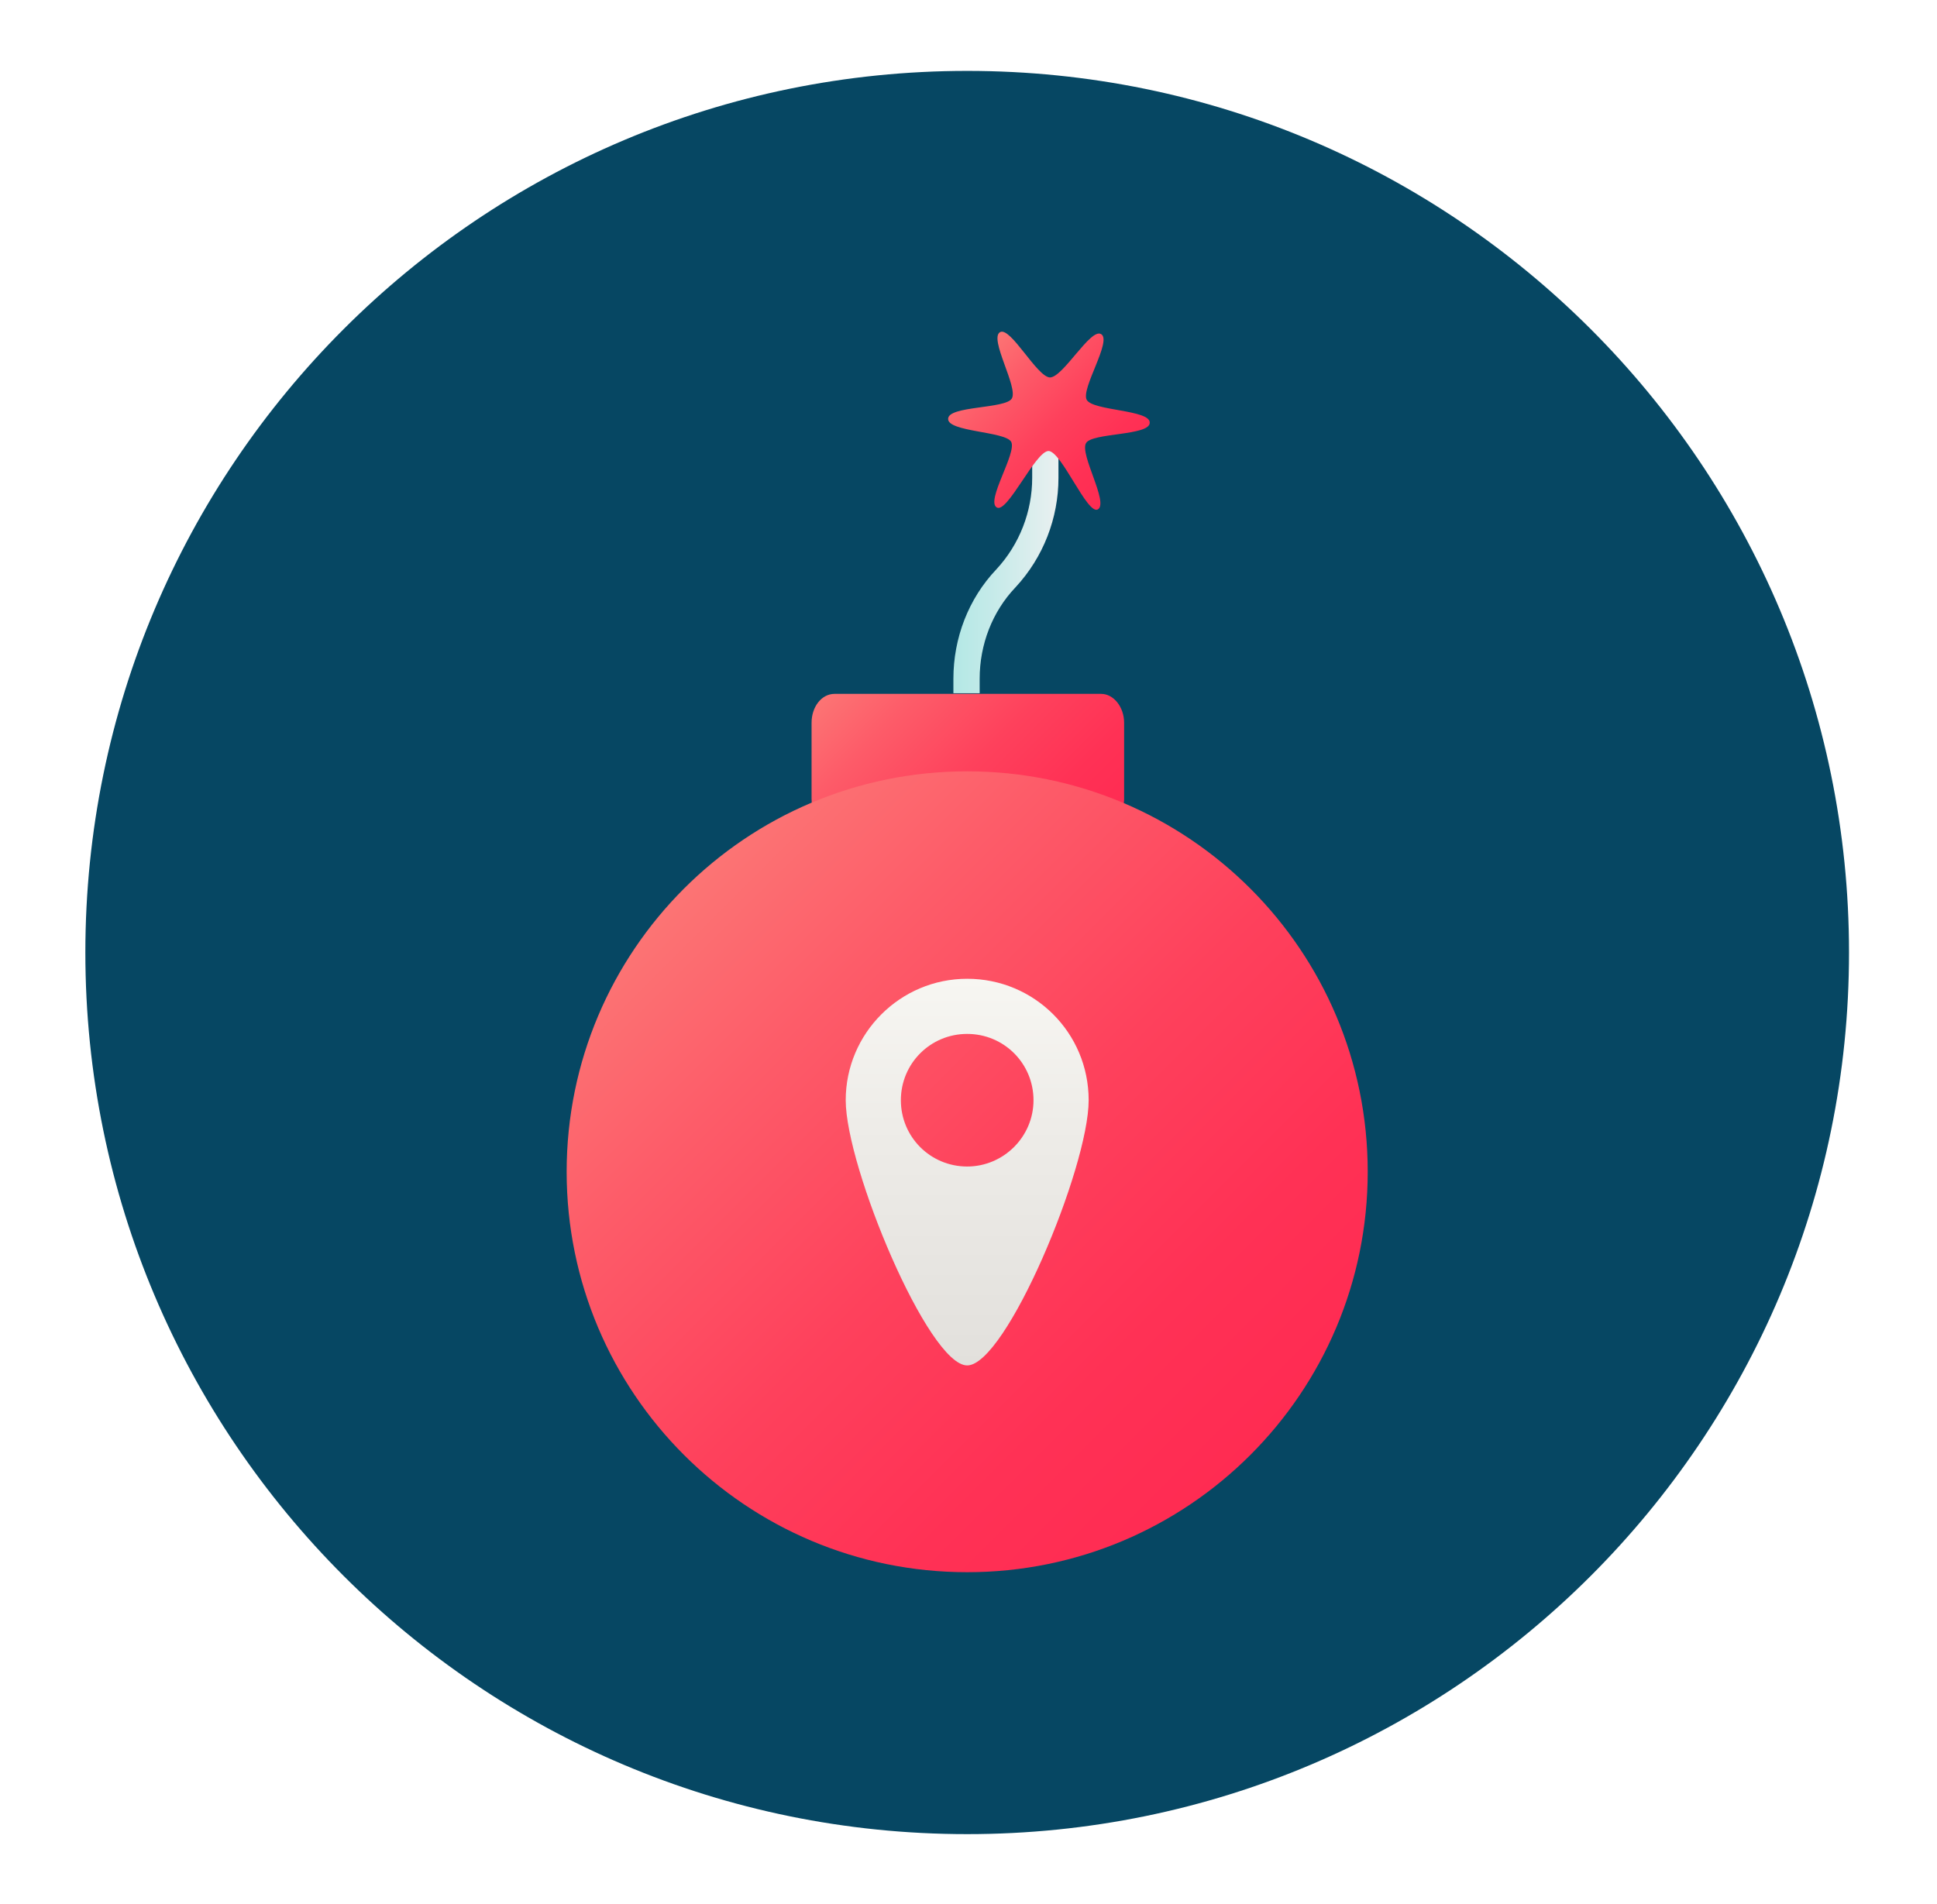
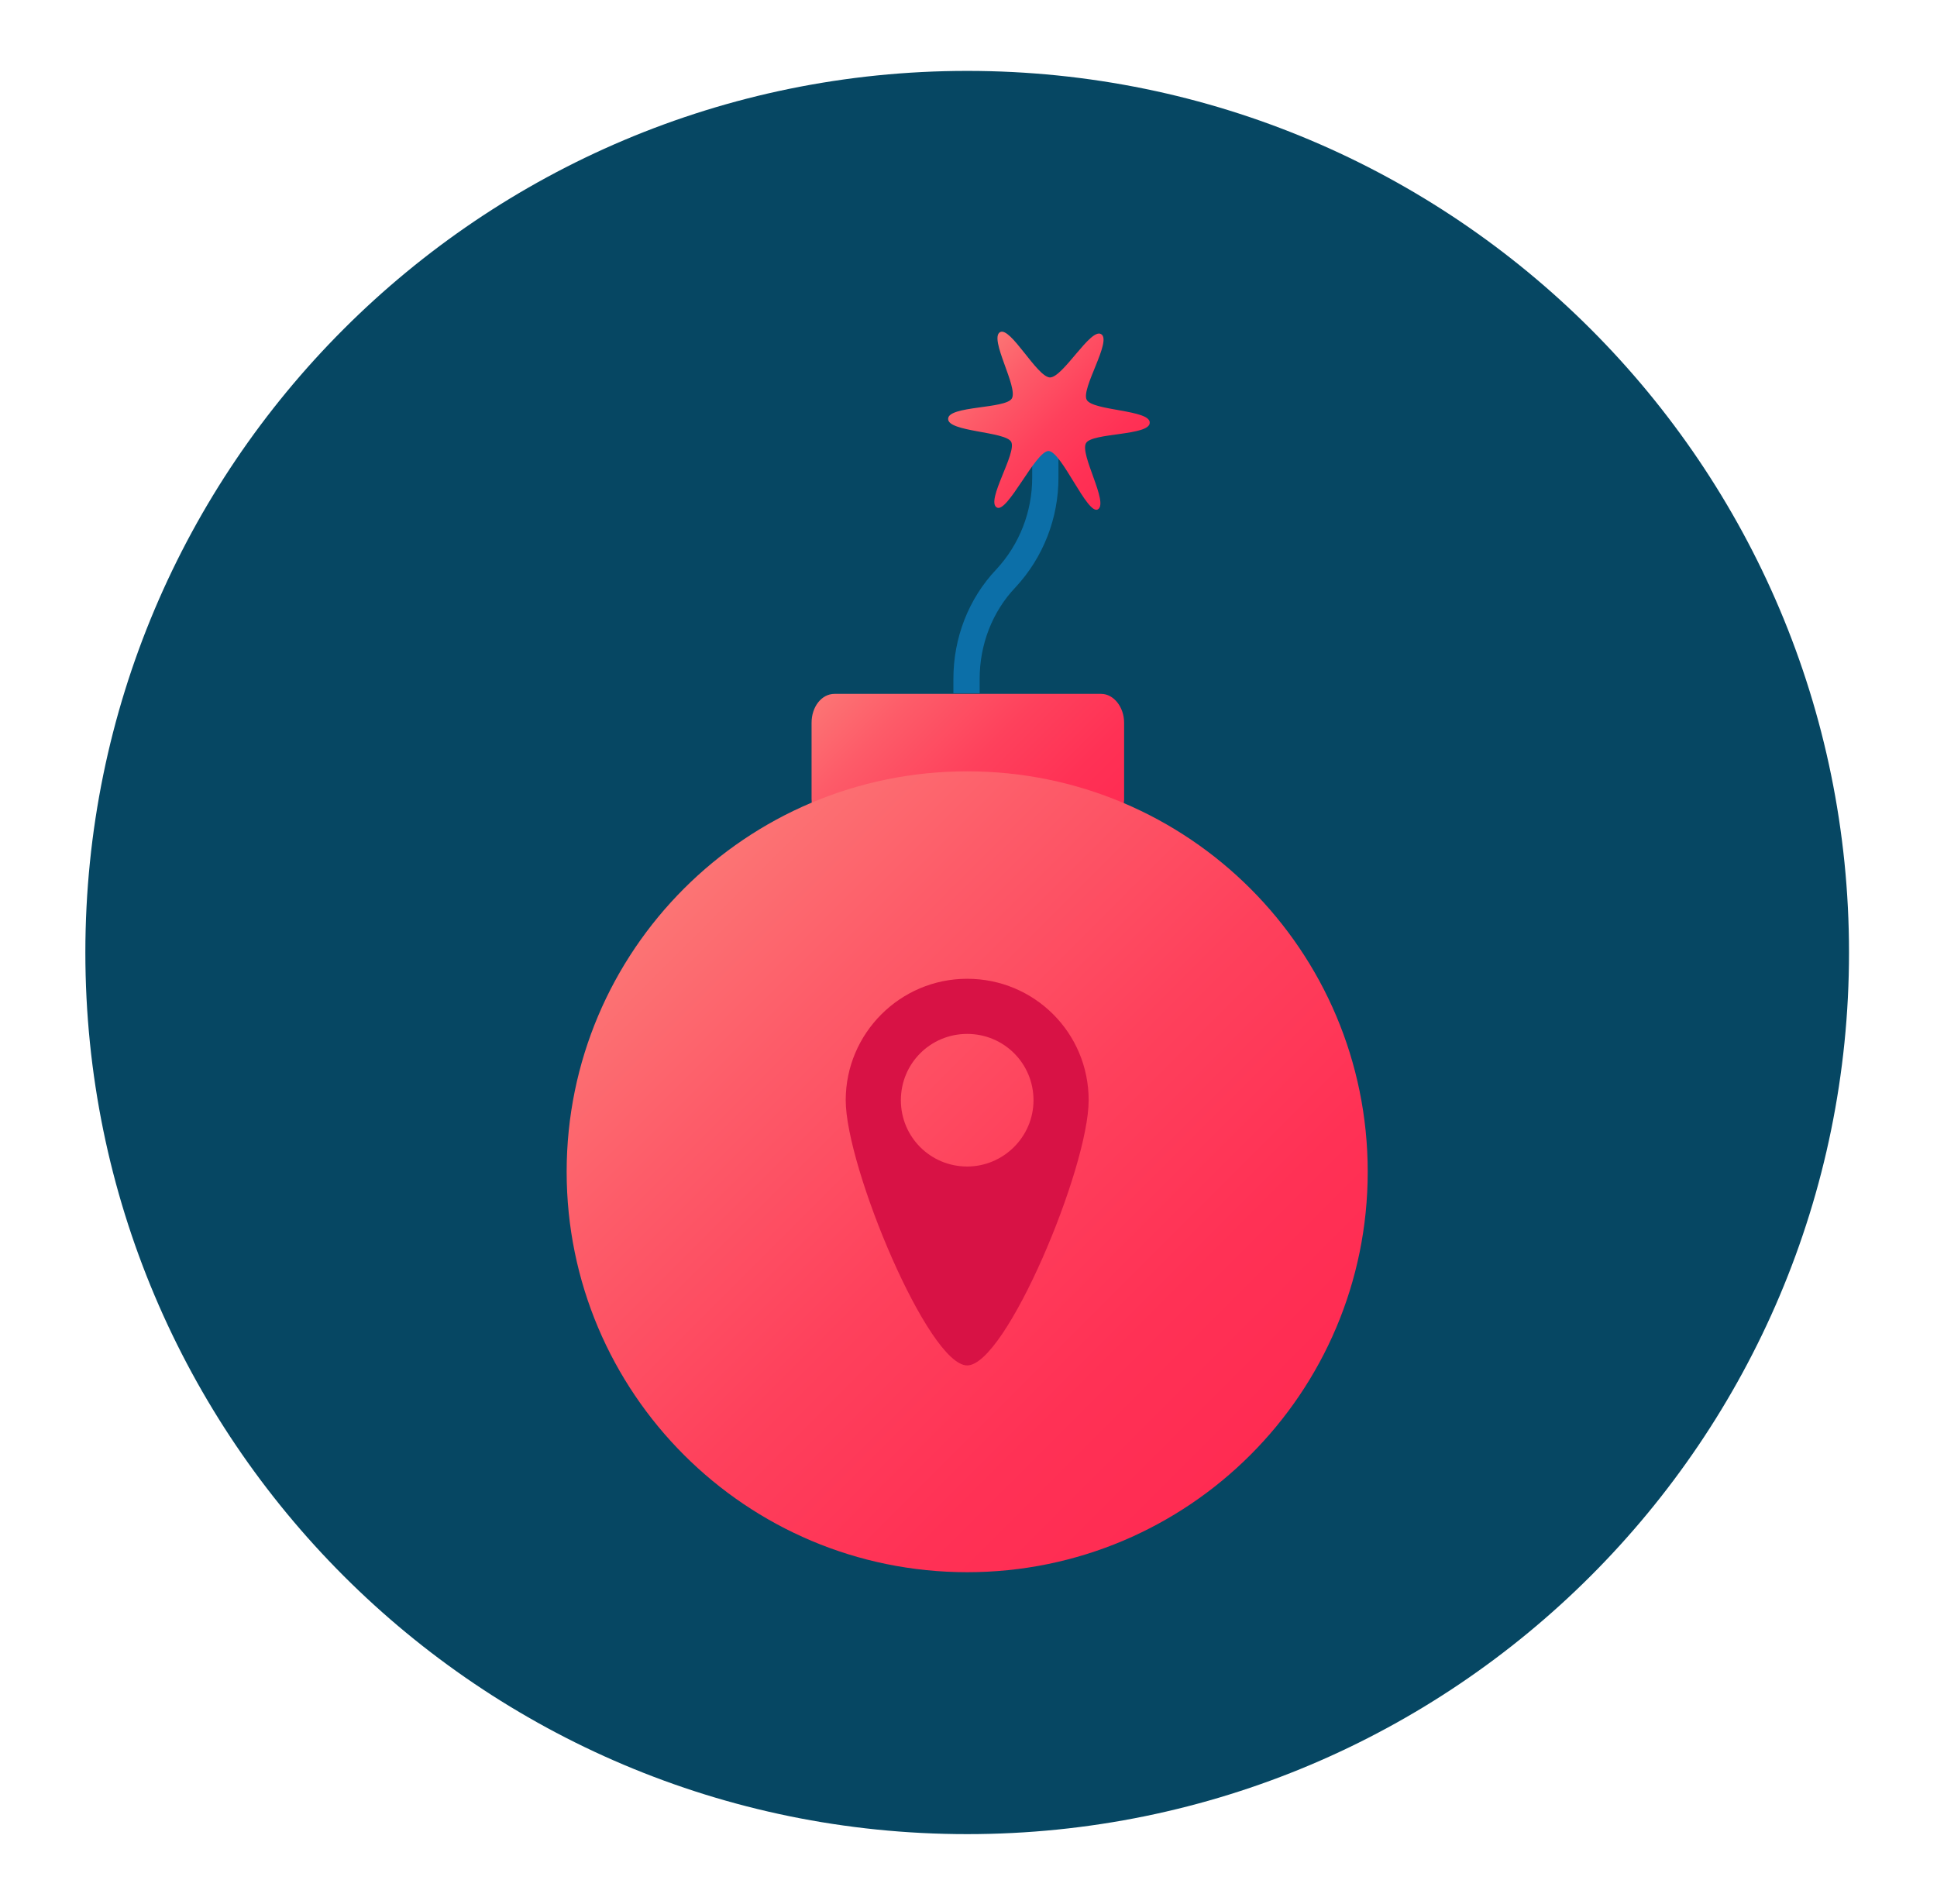
<svg xmlns="http://www.w3.org/2000/svg" version="1.1" id="Layer_1" x="0px" y="0px" viewBox="0 0 295 290" style="enable-background:new 0 0 295 290;" xml:space="preserve">
  <style type="text/css">
	.st0{fill:#064763;}
- 	.st1{fill:none;stroke:url(#SVGID_1_);stroke-width:4;stroke-miterlimit:10;}
- 	.st2{fill:url(#SVGID_2_);}
- 	.st3{fill:url(#SVGID_3_);}
- 	.st4{fill:url(#SVGID_4_);}
- 	.st5{fill:url(#SVGID_5_);}
+ 	.st1{fill:none;stroke:#0C6FA8;stroke-width:4;stroke-miterlimit:10;}
+ 	.st2{fill:url(#SVGID_1_);}
+ 	.st3{fill:url(#SVGID_2_);}
+ 	.st4{fill:url(#SVGID_3_);}
+ 	.st5{fill:#D81245;}
</style>
  <g>
    <circle id="XMLID_4_" class="st0" cx="147.3" cy="145.1" r="134.3" />
    <g>
-       <linearGradient id="SVGID_1_" gradientUnits="userSpaceOnUse" x1="145.232" y1="874.1" x2="161.232" y2="874.1" gradientTransform="matrix(1 0 0 1 0 -788)">
-         <stop offset="0" style="stop-color:#B3E8E5" />
-         <stop offset="0.463" style="stop-color:#CAEBEA" />
-         <stop offset="1" style="stop-color:#EAF0F0" />
-       </linearGradient>
      <path class="st1" d="M147.2,105.6v-2.2c0-5.7,2.1-11.2,6-15.3l0,0c3.9-4.2,6-9.7,6-15.3v-6.2" />
-       <linearGradient id="SVGID_2_" gradientUnits="userSpaceOnUse" x1="149.26" y1="841.61" x2="170.24" y2="862.59" gradientTransform="matrix(1 0 0 1 0 -788)">
+       <linearGradient id="SVGID_1_" gradientUnits="userSpaceOnUse" x1="149.26" y1="-549.61" x2="170.24" y2="-570.59" gradientTransform="matrix(1 0 0 -1 0 -496)">
        <stop offset="0" style="stop-color:#FC7474" />
        <stop offset="0.216" style="stop-color:#FD5C69" />
        <stop offset="0.522" style="stop-color:#FE415C" />
        <stop offset="0.793" style="stop-color:#FF3155" />
        <stop offset="1" style="stop-color:#FF2B52" />
      </linearGradient>
      <path class="st2" d="M175.1,64.4c0,2-8.8,1.5-9.7,3.1c-1,1.7,3.5,9.1,1.8,10.1c-1.6,0.9-5.5-8.8-7.5-8.9c-2,0-6.3,9.6-7.9,8.6    c-1.7-1,3.1-8.3,2.2-10c-0.9-1.6-9.7-1.5-9.6-3.5c0-2,8.8-1.5,9.7-3.1c1-1.7-3.5-9.1-1.8-10.1c1.6-0.9,5.6,6.8,7.6,6.9    c2,0,6.2-7.6,7.8-6.6c1.7,1-3.1,8.3-2.2,10C166.4,62.6,175.2,62.4,175.1,64.4z" />
-       <linearGradient id="SVGID_3_" gradientUnits="userSpaceOnUse" x1="131.47" y1="887.977" x2="163.215" y2="919.723" gradientTransform="matrix(1 0 0 1 0 -788)">
+       <linearGradient id="SVGID_2_" gradientUnits="userSpaceOnUse" x1="131.47" y1="-595.977" x2="163.215" y2="-627.723" gradientTransform="matrix(1 0 0 -1 0 -496)">
        <stop offset="0" style="stop-color:#FC7474" />
        <stop offset="0.216" style="stop-color:#FD5C69" />
        <stop offset="0.522" style="stop-color:#FE415C" />
        <stop offset="0.793" style="stop-color:#FF3155" />
        <stop offset="1" style="stop-color:#FF2B52" />
      </linearGradient>
      <path class="st3" d="M166.6,126l-5.5-2.1c-9.2-3.4-19-3.4-28.1,0.1l-5,1.9c-2.2,0.8-4.4-1.3-4.4-4.2v-11.6c0-2.4,1.5-4.4,3.5-4.4    h40.6c1.9,0,3.5,2,3.5,4.4v11.7C171.1,124.7,168.8,126.8,166.6,126z" />
-       <linearGradient id="SVGID_4_" gradientUnits="userSpaceOnUse" x1="104.365" y1="923.565" x2="190.632" y2="1009.832" gradientTransform="matrix(1 0 0 1 0 -788)">
+       <linearGradient id="SVGID_3_" gradientUnits="userSpaceOnUse" x1="104.365" y1="-631.565" x2="190.632" y2="-717.832" gradientTransform="matrix(1 0 0 -1 0 -496)">
        <stop offset="0" style="stop-color:#FC7474" />
        <stop offset="0.216" style="stop-color:#FD5C69" />
        <stop offset="0.522" style="stop-color:#FE415C" />
        <stop offset="0.793" style="stop-color:#FF3155" />
        <stop offset="1" style="stop-color:#FF2B52" />
      </linearGradient>
      <circle class="st4" cx="147.3" cy="178.5" r="61" />
-       <linearGradient id="SVGID_5_" gradientUnits="userSpaceOnUse" x1="147.3" y1="149.1" x2="147.3" y2="208">
-         <stop offset="0" style="stop-color:#F7F6F2" />
-         <stop offset="0.378" style="stop-color:#EEECE8" />
-         <stop offset="1" style="stop-color:#E2E0DC" />
-       </linearGradient>
      <path class="st5" d="M147.3,149.1c-10.2,0-18.5,8.3-18.5,18.5s12.6,40.4,18.5,40.4s18.5-30.1,18.5-40.4S157.5,149.1,147.3,149.1z     M147.3,177.7c-5.6,0-10.1-4.5-10.1-10.1s4.5-10.1,10.1-10.1s10.1,4.5,10.1,10.1S152.8,177.7,147.3,177.7z" />
    </g>
  </g>
</svg>
